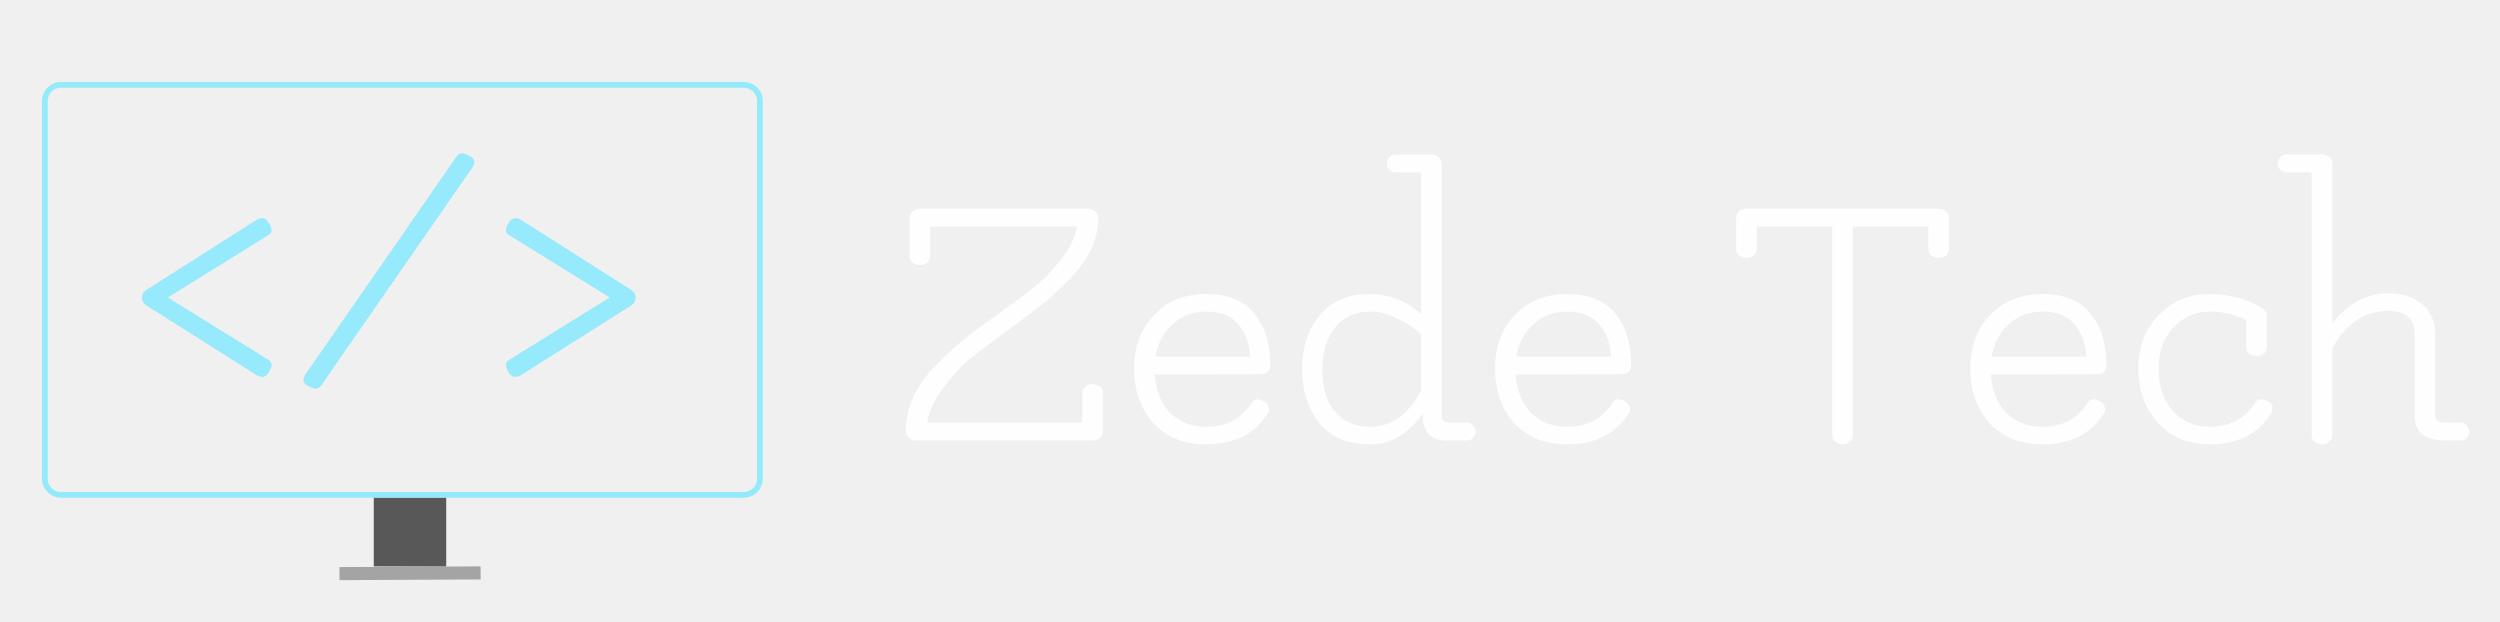
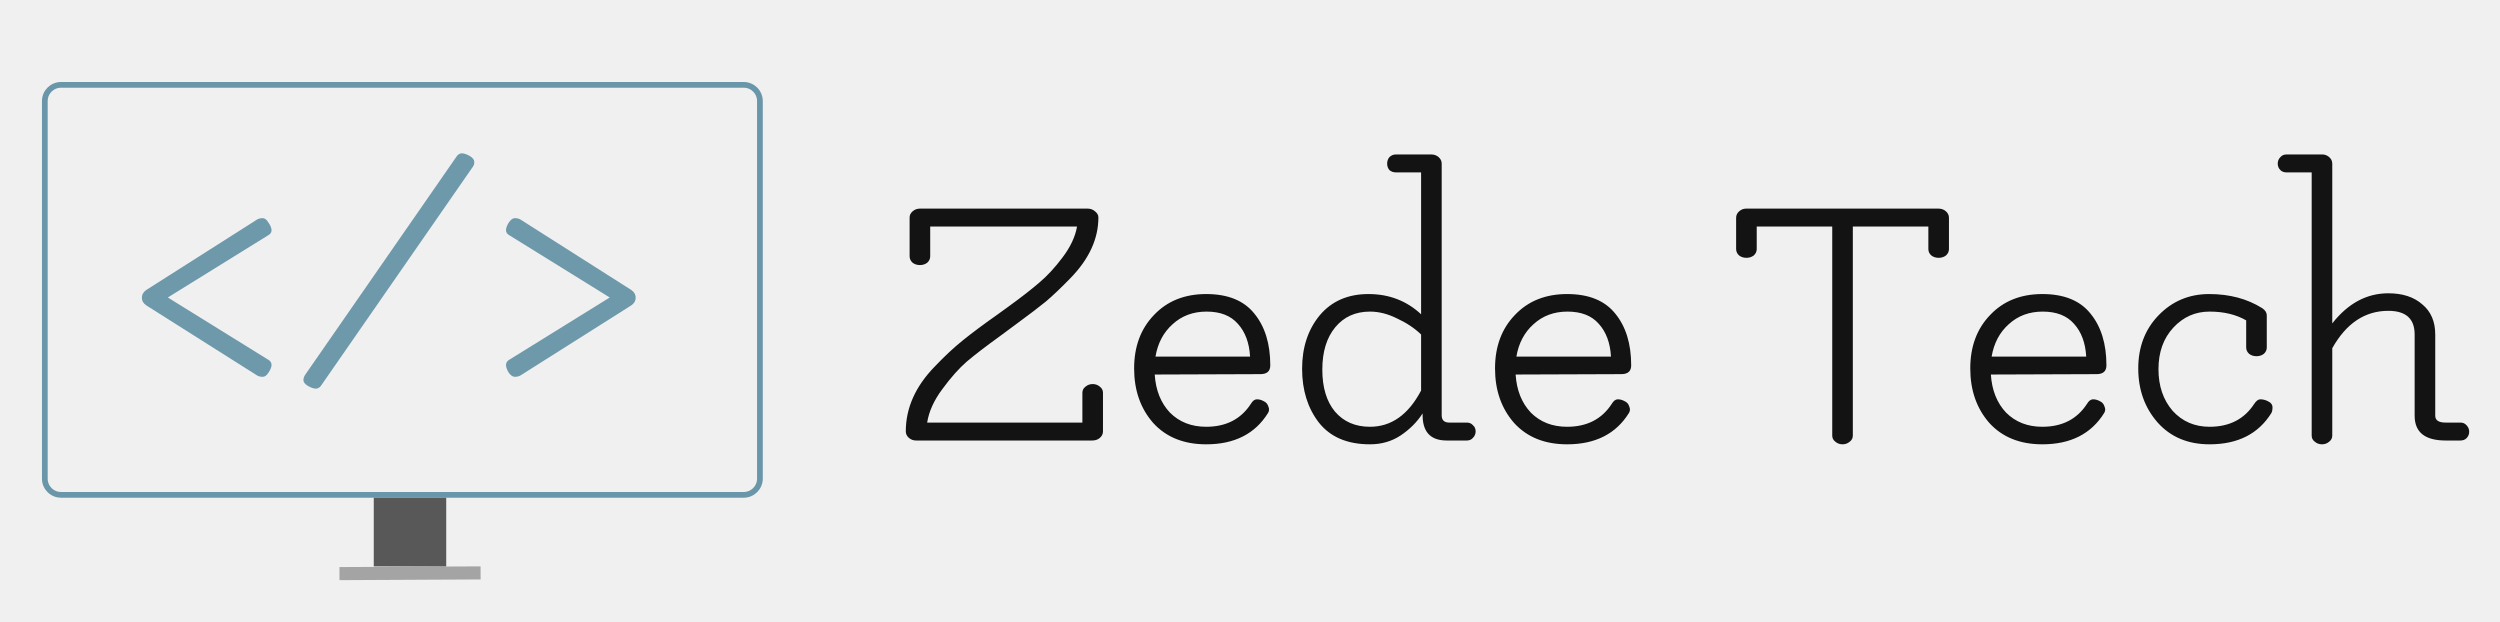
<svg xmlns="http://www.w3.org/2000/svg" width="1311" height="326" viewBox="0 0 1311 326">
  <rect id="middle" x="196" y="261" width="38" height="36" fill-opacity="0.63" />
-   <path id="monitor" d="M32 44.5H390C394.694 44.5 398.5 48.306 398.5 53V251C398.5 255.694 394.694 259.5 390 259.5H32C27.306 259.5 23.5 255.694 23.5 251V53C23.5 48.306 27.306 44.5 32 44.5Z" fill="none" stroke="#73E8FF" stroke-opacity="0.74" stroke-width="3" />
+   <path id="monitor" d="M32 44.5H390C394.694 44.5 398.5 48.306 398.5 53V251C398.5 255.694 394.694 259.5 390 259.5H32C27.306 259.5 23.5 255.694 23.5 251V53C23.5 48.306 27.306 44.5 32 44.5Z" fill="none" stroke="#3B7790" stroke-opacity="0.74" stroke-width="3" />
  <rect id="bottom" x="178.035" y="304.233" width="6.858" height="74.008" transform="rotate(-90.2903 178.035 304.233)" fill-opacity="0.32" />
-   <path id="logText" d="M578.4 206V226.2C578.4 227.533 577.867 228.667 576.8 229.6C575.733 230.533 574.4 231 572.8 231H480.4C478.933 231 477.667 230.533 476.6 229.6C475.533 228.667 475 227.533 475 226.2C475 213.933 480.067 202.6 490.2 192.2C495.267 186.867 500.2 182.267 505 178.4C509.8 174.533 515.8 170.067 523 165L528.8 160.8C535.6 155.867 541 151.667 545 148.2C549.133 144.733 553.2 140.333 557.2 135C561.333 129.533 563.867 124.133 564.8 118.8H487.8V134.4C487.8 135.733 487.267 136.867 486.2 137.8C485.133 138.6 483.867 139 482.4 139C480.933 139 479.667 138.6 478.6 137.8C477.533 136.867 477 135.733 477 134.4V114C477 112.8 477.533 111.733 478.6 110.8C479.667 109.867 480.933 109.4 482.4 109.4H570.4C571.867 109.4 573.133 109.867 574.2 110.8C575.4 111.733 576 112.8 576 114C576 125.2 571.133 135.8 561.4 145.8C556.467 150.867 552.2 154.933 548.6 158C545 160.933 540.2 164.6 534.2 169L524.2 176.4C517 181.6 511.267 186 507 189.6C502.867 193.2 498.6 198 494.2 204C489.8 209.867 487.133 215.733 486.2 221.6H567.6V206C567.6 204.667 568.133 203.6 569.2 202.8C570.267 201.867 571.533 201.4 573 201.4C574.467 201.4 575.733 201.867 576.8 202.8C577.867 203.6 578.4 204.667 578.4 206ZM655.536 187C655.136 179.8 653.003 174.067 649.136 169.8C645.403 165.533 639.936 163.4 632.736 163.4C625.669 163.4 619.736 165.6 614.936 170C610.136 174.267 607.136 179.933 605.936 187H655.536ZM655.936 211.8C656.869 210.2 657.936 209.4 659.136 209.4C660.336 209.4 661.536 209.733 662.736 210.4C663.936 210.933 664.736 211.867 665.136 213.2C665.669 214.4 665.603 215.533 664.936 216.6C658.136 227.533 647.336 233 632.536 233C620.803 233 611.536 229.267 604.736 221.8C598.069 214.2 594.736 204.667 594.736 193.2C594.736 181.733 598.203 172.4 605.136 165.2C612.069 157.867 621.203 154.2 632.536 154.2C643.869 154.2 652.269 157.6 657.736 164.4C663.336 171.2 666.136 180.267 666.136 191.6C666.136 194.667 664.403 196.2 660.936 196.2L605.536 196.4C606.069 204.667 608.736 211.333 613.536 216.4C618.469 221.333 624.803 223.8 632.536 223.8C642.936 223.8 650.736 219.8 655.936 211.8ZM718.422 163.4C710.822 163.4 704.755 166.133 700.222 171.6C695.689 177.067 693.422 184.467 693.422 193.8C693.422 203.133 695.622 210.467 700.022 215.8C704.555 221.133 710.689 223.8 718.422 223.8C729.622 223.8 738.555 217.467 745.222 204.8V175.4C741.755 172.067 737.555 169.267 732.622 167C727.822 164.6 723.089 163.4 718.422 163.4ZM745.222 90.4H732.022C730.689 90.4 729.555 90 728.622 89.2C727.822 88.267 727.422 87.133 727.422 85.8C727.422 84.467 727.822 83.333 728.622 82.4C729.555 81.467 730.689 81 732.022 81H750.622C752.089 81 753.355 81.467 754.422 82.4C755.489 83.333 756.022 84.467 756.022 85.8V217.8C756.022 220.333 757.355 221.6 760.022 221.6H769.222C770.555 221.6 771.622 222.067 772.422 223C773.355 223.8 773.822 224.867 773.822 226.2C773.822 227.533 773.355 228.667 772.422 229.6C771.622 230.533 770.555 231 769.222 231H758.622C749.955 231 745.755 226.267 746.022 216.8C743.089 221.333 739.222 225.2 734.422 228.4C729.755 231.467 724.422 233 718.422 233C706.555 233 697.622 229.2 691.622 221.6C685.755 214 682.822 204.6 682.822 193.4C682.822 182.2 685.889 172.867 692.022 165.4C698.289 157.933 706.822 154.2 717.622 154.2C728.422 154.2 737.622 157.733 745.222 164.8V90.4ZM844.794 187C844.394 179.8 842.26 174.067 838.394 169.8C834.66 165.533 829.194 163.4 821.994 163.4C814.927 163.4 808.994 165.6 804.194 170C799.394 174.267 796.394 179.933 795.194 187H844.794ZM845.194 211.8C846.127 210.2 847.194 209.4 848.394 209.4C849.594 209.4 850.794 209.733 851.994 210.4C853.194 210.933 853.994 211.867 854.394 213.2C854.927 214.4 854.86 215.533 854.194 216.6C847.394 227.533 836.594 233 821.794 233C810.06 233 800.794 229.267 793.994 221.8C787.327 214.2 783.994 204.667 783.994 193.2C783.994 181.733 787.46 172.4 794.394 165.2C801.327 157.867 810.46 154.2 821.794 154.2C833.127 154.2 841.527 157.6 846.994 164.4C852.594 171.2 855.394 180.267 855.394 191.6C855.394 194.667 853.66 196.2 850.194 196.2L794.794 196.4C795.327 204.667 797.994 211.333 802.794 216.4C807.727 221.333 814.06 223.8 821.794 223.8C832.194 223.8 839.994 219.8 845.194 211.8ZM960.825 228.4V118.8H921.225V130.6C921.225 131.933 920.692 133.067 919.625 134C918.558 134.8 917.292 135.2 915.825 135.2C914.358 135.2 913.092 134.8 912.025 134C910.958 133.067 910.425 131.933 910.425 130.6V114.2C910.425 112.867 910.958 111.733 912.025 110.8C913.092 109.867 914.292 109.4 915.625 109.4H1016.63C1018.09 109.4 1019.36 109.867 1020.43 110.8C1021.49 111.733 1022.03 112.867 1022.03 114.2V130.6C1022.03 131.933 1021.49 133.067 1020.43 134C1019.36 134.8 1018.09 135.2 1016.63 135.2C1015.16 135.2 1013.89 134.8 1012.83 134C1011.76 133.067 1011.23 131.933 1011.23 130.6V118.8H971.625V228.4C971.625 229.733 971.092 230.8 970.025 231.6C968.958 232.533 967.692 233 966.225 233C964.758 233 963.492 232.533 962.425 231.6C961.358 230.8 960.825 229.733 960.825 228.4ZM1094.01 187C1093.61 179.8 1091.48 174.067 1087.61 169.8C1083.88 165.533 1078.41 163.4 1071.21 163.4C1064.15 163.4 1058.21 165.6 1053.41 170C1048.61 174.267 1045.61 179.933 1044.41 187H1094.01ZM1094.41 211.8C1095.35 210.2 1096.41 209.4 1097.61 209.4C1098.81 209.4 1100.01 209.733 1101.21 210.4C1102.41 210.933 1103.21 211.867 1103.61 213.2C1104.15 214.4 1104.08 215.533 1103.41 216.6C1096.61 227.533 1085.81 233 1071.01 233C1059.28 233 1050.01 229.267 1043.21 221.8C1036.55 214.2 1033.21 204.667 1033.21 193.2C1033.21 181.733 1036.68 172.4 1043.61 165.2C1050.55 157.867 1059.68 154.2 1071.01 154.2C1082.35 154.2 1090.75 157.6 1096.21 164.4C1101.81 171.2 1104.61 180.267 1104.61 191.6C1104.61 194.667 1102.88 196.2 1099.41 196.2L1044.01 196.4C1044.55 204.667 1047.21 211.333 1052.01 216.4C1056.95 221.333 1063.28 223.8 1071.01 223.8C1081.41 223.8 1089.21 219.8 1094.41 211.8ZM1182.1 211.8C1183.17 210.2 1184.23 209.4 1185.3 209.4C1186.5 209.4 1187.7 209.667 1188.9 210.2C1190.77 211 1191.7 212.133 1191.7 213.6C1191.7 214.933 1191.5 215.933 1191.1 216.6C1184.3 227.533 1173.5 233 1158.7 233C1147.37 233 1138.3 229.2 1131.5 221.6C1124.7 213.867 1121.3 204.4 1121.3 193.2C1121.3 182 1124.83 172.733 1131.9 165.4C1139.1 157.933 1147.97 154.2 1158.5 154.2C1169.17 154.2 1178.43 156.667 1186.3 161.6C1187.9 162.667 1188.7 163.933 1188.7 165.4V182.2C1188.7 183.533 1188.17 184.667 1187.1 185.6C1186.03 186.4 1184.77 186.8 1183.3 186.8C1181.83 186.8 1180.57 186.4 1179.5 185.6C1178.43 184.667 1177.9 183.533 1177.9 182.2V168C1172.57 164.933 1166.17 163.4 1158.7 163.4C1151.23 163.4 1144.9 166.2 1139.7 171.8C1134.5 177.4 1131.9 184.667 1131.9 193.6C1131.9 202.4 1134.37 209.667 1139.3 215.4C1144.37 221 1150.83 223.8 1158.7 223.8C1169.1 223.8 1176.9 219.8 1182.1 211.8ZM1223.04 228.4C1223.04 229.733 1222.5 230.8 1221.44 231.6C1220.37 232.533 1219.1 233 1217.64 233C1216.17 233 1214.9 232.533 1213.84 231.6C1212.77 230.8 1212.24 229.733 1212.24 228.4V90.4H1199.04C1197.7 90.4 1196.64 90 1195.84 89.2C1194.9 88.267 1194.44 87.133 1194.44 85.8C1194.44 84.467 1194.9 83.333 1195.84 82.4C1196.64 81.467 1197.7 81 1199.04 81H1217.84C1219.17 81 1220.37 81.467 1221.44 82.4C1222.5 83.333 1223.04 84.467 1223.04 85.8V169.6C1231.3 159.067 1241.1 153.8 1252.44 153.8C1259.9 153.8 1265.84 155.733 1270.24 159.6C1274.77 163.333 1277.04 168.6 1277.04 175.4V218C1277.04 220.4 1278.84 221.6 1282.44 221.6H1290.24C1291.57 221.6 1292.64 222.067 1293.44 223C1294.37 223.933 1294.84 225.067 1294.84 226.4C1294.84 227.733 1294.37 228.867 1293.44 229.8C1292.64 230.6 1291.57 231 1290.24 231H1282.44C1271.64 231 1266.24 226.667 1266.24 218V175.4C1266.24 167.133 1261.64 163 1252.44 163C1240.17 163 1230.37 169.533 1223.04 182.6V228.4Z" fill="#FFF" fill-opacity="0.92" />
-   <path id="iconText" d="M76.8 160.2C75.2 159.133 74.4 157.8 74.4 156.2C74.4 154.467 75.2 153.067 76.8 152L135 115C135.8 114.6 136.733 114.4 137.8 114.4C138.867 114.4 139.867 115.2 140.8 116.8C141.867 118.267 142.4 119.6 142.4 120.8C142.4 121.867 141.8 122.733 140.6 123.4L88 156L140.6 188.6C141.8 189.267 142.4 190.2 142.4 191.4C142.4 192.467 141.867 193.8 140.8 195.4C139.867 196.867 138.867 197.6 137.8 197.6C136.733 197.6 135.8 197.4 135 197L76.8 160.2ZM168.928 201.4C167.995 203 166.928 203.8 165.728 203.8C164.528 203.8 163.128 203.333 161.528 202.4C159.928 201.467 159.128 200.467 159.128 199.4C159.128 198.333 159.461 197.333 160.128 196.4L238.928 82.8C239.861 81.2 240.928 80.4 242.128 80.4C243.328 80.4 244.728 80.867 246.328 81.8C247.928 82.733 248.728 83.8 248.728 85C248.728 86.067 248.395 87 247.728 87.8L168.928 201.4ZM272.747 197C271.947 197.4 271.014 197.6 269.947 197.6C268.88 197.6 267.814 196.867 266.747 195.4C265.814 193.8 265.347 192.467 265.347 191.4C265.347 190.2 265.947 189.267 267.147 188.6L319.747 156L267.147 123.4C265.947 122.733 265.347 121.867 265.347 120.8C265.347 119.6 265.814 118.267 266.747 116.8C267.814 115.2 268.88 114.4 269.947 114.4C271.014 114.4 271.947 114.6 272.747 115L330.947 152C332.547 153.067 333.347 154.467 333.347 156.2C333.347 157.8 332.547 159.133 330.947 160.2L272.747 197Z" fill="#73E8FF" fill-opacity="0.72" />
+   <path id="logText" d="M578.4 206V226.2C578.4 227.533 577.867 228.667 576.8 229.6C575.733 230.533 574.4 231 572.8 231H480.4C478.933 231 477.667 230.533 476.6 229.6C475.533 228.667 475 227.533 475 226.2C475 213.933 480.067 202.6 490.2 192.2C495.267 186.867 500.2 182.267 505 178.4C509.8 174.533 515.8 170.067 523 165L528.8 160.8C535.6 155.867 541 151.667 545 148.2C549.133 144.733 553.2 140.333 557.2 135C561.333 129.533 563.867 124.133 564.8 118.8H487.8V134.4C487.8 135.733 487.267 136.867 486.2 137.8C485.133 138.6 483.867 139 482.4 139C480.933 139 479.667 138.6 478.6 137.8C477.533 136.867 477 135.733 477 134.4V114C477 112.8 477.533 111.733 478.6 110.8C479.667 109.867 480.933 109.4 482.4 109.4H570.4C571.867 109.4 573.133 109.867 574.2 110.8C575.4 111.733 576 112.8 576 114C576 125.2 571.133 135.8 561.4 145.8C556.467 150.867 552.2 154.933 548.6 158C545 160.933 540.2 164.6 534.2 169L524.2 176.4C517 181.6 511.267 186 507 189.6C502.867 193.2 498.6 198 494.2 204C489.8 209.867 487.133 215.733 486.2 221.6H567.6V206C567.6 204.667 568.133 203.6 569.2 202.8C570.267 201.867 571.533 201.4 573 201.4C574.467 201.4 575.733 201.867 576.8 202.8C577.867 203.6 578.4 204.667 578.4 206ZM655.536 187C655.136 179.8 653.003 174.067 649.136 169.8C645.403 165.533 639.936 163.4 632.736 163.4C625.669 163.4 619.736 165.6 614.936 170C610.136 174.267 607.136 179.933 605.936 187H655.536ZM655.936 211.8C656.869 210.2 657.936 209.4 659.136 209.4C660.336 209.4 661.536 209.733 662.736 210.4C663.936 210.933 664.736 211.867 665.136 213.2C665.669 214.4 665.603 215.533 664.936 216.6C658.136 227.533 647.336 233 632.536 233C620.803 233 611.536 229.267 604.736 221.8C598.069 214.2 594.736 204.667 594.736 193.2C594.736 181.733 598.203 172.4 605.136 165.2C612.069 157.867 621.203 154.2 632.536 154.2C643.869 154.2 652.269 157.6 657.736 164.4C663.336 171.2 666.136 180.267 666.136 191.6C666.136 194.667 664.403 196.2 660.936 196.2L605.536 196.4C606.069 204.667 608.736 211.333 613.536 216.4C618.469 221.333 624.803 223.8 632.536 223.8C642.936 223.8 650.736 219.8 655.936 211.8ZM718.422 163.4C710.822 163.4 704.755 166.133 700.222 171.6C695.689 177.067 693.422 184.467 693.422 193.8C693.422 203.133 695.622 210.467 700.022 215.8C704.555 221.133 710.689 223.8 718.422 223.8C729.622 223.8 738.555 217.467 745.222 204.8V175.4C741.755 172.067 737.555 169.267 732.622 167C727.822 164.6 723.089 163.4 718.422 163.4ZM745.222 90.4H732.022C730.689 90.4 729.555 90 728.622 89.2C727.822 88.267 727.422 87.133 727.422 85.8C727.422 84.467 727.822 83.333 728.622 82.4C729.555 81.467 730.689 81 732.022 81H750.622C752.089 81 753.355 81.467 754.422 82.4C755.489 83.333 756.022 84.467 756.022 85.8V217.8C756.022 220.333 757.355 221.6 760.022 221.6H769.222C770.555 221.6 771.622 222.067 772.422 223C773.355 223.8 773.822 224.867 773.822 226.2C773.822 227.533 773.355 228.667 772.422 229.6C771.622 230.533 770.555 231 769.222 231H758.622C749.955 231 745.755 226.267 746.022 216.8C743.089 221.333 739.222 225.2 734.422 228.4C729.755 231.467 724.422 233 718.422 233C706.555 233 697.622 229.2 691.622 221.6C685.755 214 682.822 204.6 682.822 193.4C682.822 182.2 685.889 172.867 692.022 165.4C698.289 157.933 706.822 154.2 717.622 154.2C728.422 154.2 737.622 157.733 745.222 164.8V90.4ZM844.794 187C844.394 179.8 842.26 174.067 838.394 169.8C834.66 165.533 829.194 163.4 821.994 163.4C814.927 163.4 808.994 165.6 804.194 170C799.394 174.267 796.394 179.933 795.194 187H844.794ZM845.194 211.8C846.127 210.2 847.194 209.4 848.394 209.4C849.594 209.4 850.794 209.733 851.994 210.4C853.194 210.933 853.994 211.867 854.394 213.2C854.927 214.4 854.86 215.533 854.194 216.6C847.394 227.533 836.594 233 821.794 233C810.06 233 800.794 229.267 793.994 221.8C787.327 214.2 783.994 204.667 783.994 193.2C783.994 181.733 787.46 172.4 794.394 165.2C801.327 157.867 810.46 154.2 821.794 154.2C833.127 154.2 841.527 157.6 846.994 164.4C852.594 171.2 855.394 180.267 855.394 191.6C855.394 194.667 853.66 196.2 850.194 196.2L794.794 196.4C795.327 204.667 797.994 211.333 802.794 216.4C807.727 221.333 814.06 223.8 821.794 223.8C832.194 223.8 839.994 219.8 845.194 211.8ZM960.825 228.4V118.8H921.225V130.6C921.225 131.933 920.692 133.067 919.625 134C918.558 134.8 917.292 135.2 915.825 135.2C914.358 135.2 913.092 134.8 912.025 134C910.958 133.067 910.425 131.933 910.425 130.6V114.2C910.425 112.867 910.958 111.733 912.025 110.8C913.092 109.867 914.292 109.4 915.625 109.4H1016.63C1018.09 109.4 1019.36 109.867 1020.43 110.8C1021.49 111.733 1022.03 112.867 1022.03 114.2V130.6C1022.03 131.933 1021.49 133.067 1020.43 134C1019.36 134.8 1018.09 135.2 1016.63 135.2C1015.16 135.2 1013.89 134.8 1012.83 134C1011.76 133.067 1011.23 131.933 1011.23 130.6V118.8H971.625V228.4C971.625 229.733 971.092 230.8 970.025 231.6C968.958 232.533 967.692 233 966.225 233C964.758 233 963.492 232.533 962.425 231.6C961.358 230.8 960.825 229.733 960.825 228.4ZM1094.01 187C1093.61 179.8 1091.48 174.067 1087.61 169.8C1083.88 165.533 1078.41 163.4 1071.21 163.4C1064.15 163.4 1058.21 165.6 1053.41 170C1048.61 174.267 1045.61 179.933 1044.41 187H1094.01ZM1094.41 211.8C1095.35 210.2 1096.41 209.4 1097.61 209.4C1098.81 209.4 1100.01 209.733 1101.21 210.4C1102.41 210.933 1103.21 211.867 1103.61 213.2C1104.15 214.4 1104.08 215.533 1103.41 216.6C1096.61 227.533 1085.81 233 1071.01 233C1059.28 233 1050.01 229.267 1043.21 221.8C1036.55 214.2 1033.21 204.667 1033.21 193.2C1033.21 181.733 1036.68 172.4 1043.61 165.2C1050.55 157.867 1059.68 154.2 1071.01 154.2C1082.35 154.2 1090.75 157.6 1096.21 164.4C1101.81 171.2 1104.61 180.267 1104.61 191.6C1104.61 194.667 1102.88 196.2 1099.41 196.2L1044.01 196.4C1044.55 204.667 1047.21 211.333 1052.01 216.4C1056.95 221.333 1063.28 223.8 1071.01 223.8C1081.41 223.8 1089.21 219.8 1094.41 211.8ZM1182.1 211.8C1183.17 210.2 1184.23 209.4 1185.3 209.4C1186.5 209.4 1187.7 209.667 1188.9 210.2C1190.77 211 1191.7 212.133 1191.7 213.6C1191.7 214.933 1191.5 215.933 1191.1 216.6C1184.3 227.533 1173.5 233 1158.7 233C1147.37 233 1138.3 229.2 1131.5 221.6C1124.7 213.867 1121.3 204.4 1121.3 193.2C1121.3 182 1124.83 172.733 1131.9 165.4C1139.1 157.933 1147.97 154.2 1158.5 154.2C1169.17 154.2 1178.43 156.667 1186.3 161.6C1187.9 162.667 1188.7 163.933 1188.7 165.4V182.2C1188.7 183.533 1188.17 184.667 1187.1 185.6C1186.03 186.4 1184.77 186.8 1183.3 186.8C1181.83 186.8 1180.57 186.4 1179.5 185.6C1178.43 184.667 1177.9 183.533 1177.9 182.2V168C1172.57 164.933 1166.17 163.4 1158.7 163.4C1151.23 163.4 1144.9 166.2 1139.7 171.8C1134.5 177.4 1131.9 184.667 1131.9 193.6C1131.9 202.4 1134.37 209.667 1139.3 215.4C1144.37 221 1150.83 223.8 1158.7 223.8C1169.1 223.8 1176.9 219.8 1182.1 211.8ZM1223.04 228.4C1223.04 229.733 1222.5 230.8 1221.44 231.6C1220.37 232.533 1219.1 233 1217.64 233C1216.17 233 1214.9 232.533 1213.84 231.6C1212.77 230.8 1212.24 229.733 1212.24 228.4V90.4H1199.04C1197.7 90.4 1196.64 90 1195.84 89.2C1194.9 88.267 1194.44 87.133 1194.44 85.8C1194.44 84.467 1194.9 83.333 1195.84 82.4C1196.64 81.467 1197.7 81 1199.04 81H1217.84C1219.17 81 1220.37 81.467 1221.44 82.4C1222.5 83.333 1223.04 84.467 1223.04 85.8V169.6C1231.3 159.067 1241.1 153.8 1252.44 153.8C1259.9 153.8 1265.84 155.733 1270.24 159.6C1274.77 163.333 1277.04 168.6 1277.04 175.4V218C1277.04 220.4 1278.84 221.6 1282.44 221.6H1290.24C1291.57 221.6 1292.64 222.067 1293.44 223C1294.37 223.933 1294.84 225.067 1294.84 226.4C1294.84 227.733 1294.37 228.867 1293.44 229.8C1292.64 230.6 1291.57 231 1290.24 231H1282.44C1271.64 231 1266.24 226.667 1266.24 218V175.4C1266.24 167.133 1261.64 163 1252.44 163C1240.17 163 1230.37 169.533 1223.04 182.6V228.4Z" fill="#000" fill-opacity="0.92" />
+   <path id="iconText" d="M76.8 160.2C75.2 159.133 74.4 157.8 74.4 156.2C74.4 154.467 75.2 153.067 76.8 152L135 115C135.8 114.6 136.733 114.4 137.8 114.4C138.867 114.4 139.867 115.2 140.8 116.8C141.867 118.267 142.4 119.6 142.4 120.8C142.4 121.867 141.8 122.733 140.6 123.4L88 156L140.6 188.6C141.8 189.267 142.4 190.2 142.4 191.4C142.4 192.467 141.867 193.8 140.8 195.4C139.867 196.867 138.867 197.6 137.8 197.6C136.733 197.6 135.8 197.4 135 197L76.8 160.2ZM168.928 201.4C167.995 203 166.928 203.8 165.728 203.8C164.528 203.8 163.128 203.333 161.528 202.4C159.928 201.467 159.128 200.467 159.128 199.4C159.128 198.333 159.461 197.333 160.128 196.4L238.928 82.8C239.861 81.2 240.928 80.4 242.128 80.4C243.328 80.4 244.728 80.867 246.328 81.8C247.928 82.733 248.728 83.8 248.728 85C248.728 86.067 248.395 87 247.728 87.8L168.928 201.4ZM272.747 197C271.947 197.4 271.014 197.6 269.947 197.6C268.88 197.6 267.814 196.867 266.747 195.4C265.814 193.8 265.347 192.467 265.347 191.4C265.347 190.2 265.947 189.267 267.147 188.6L319.747 156L267.147 123.4C265.947 122.733 265.347 121.867 265.347 120.8C265.347 119.6 265.814 118.267 266.747 116.8C267.814 115.2 268.88 114.4 269.947 114.4C271.014 114.4 271.947 114.6 272.747 115L330.947 152C332.547 153.067 333.347 154.467 333.347 156.2C333.347 157.8 332.547 159.133 330.947 160.2L272.747 197Z" fill="#3B7790" fill-opacity="0.72" />
</svg>
